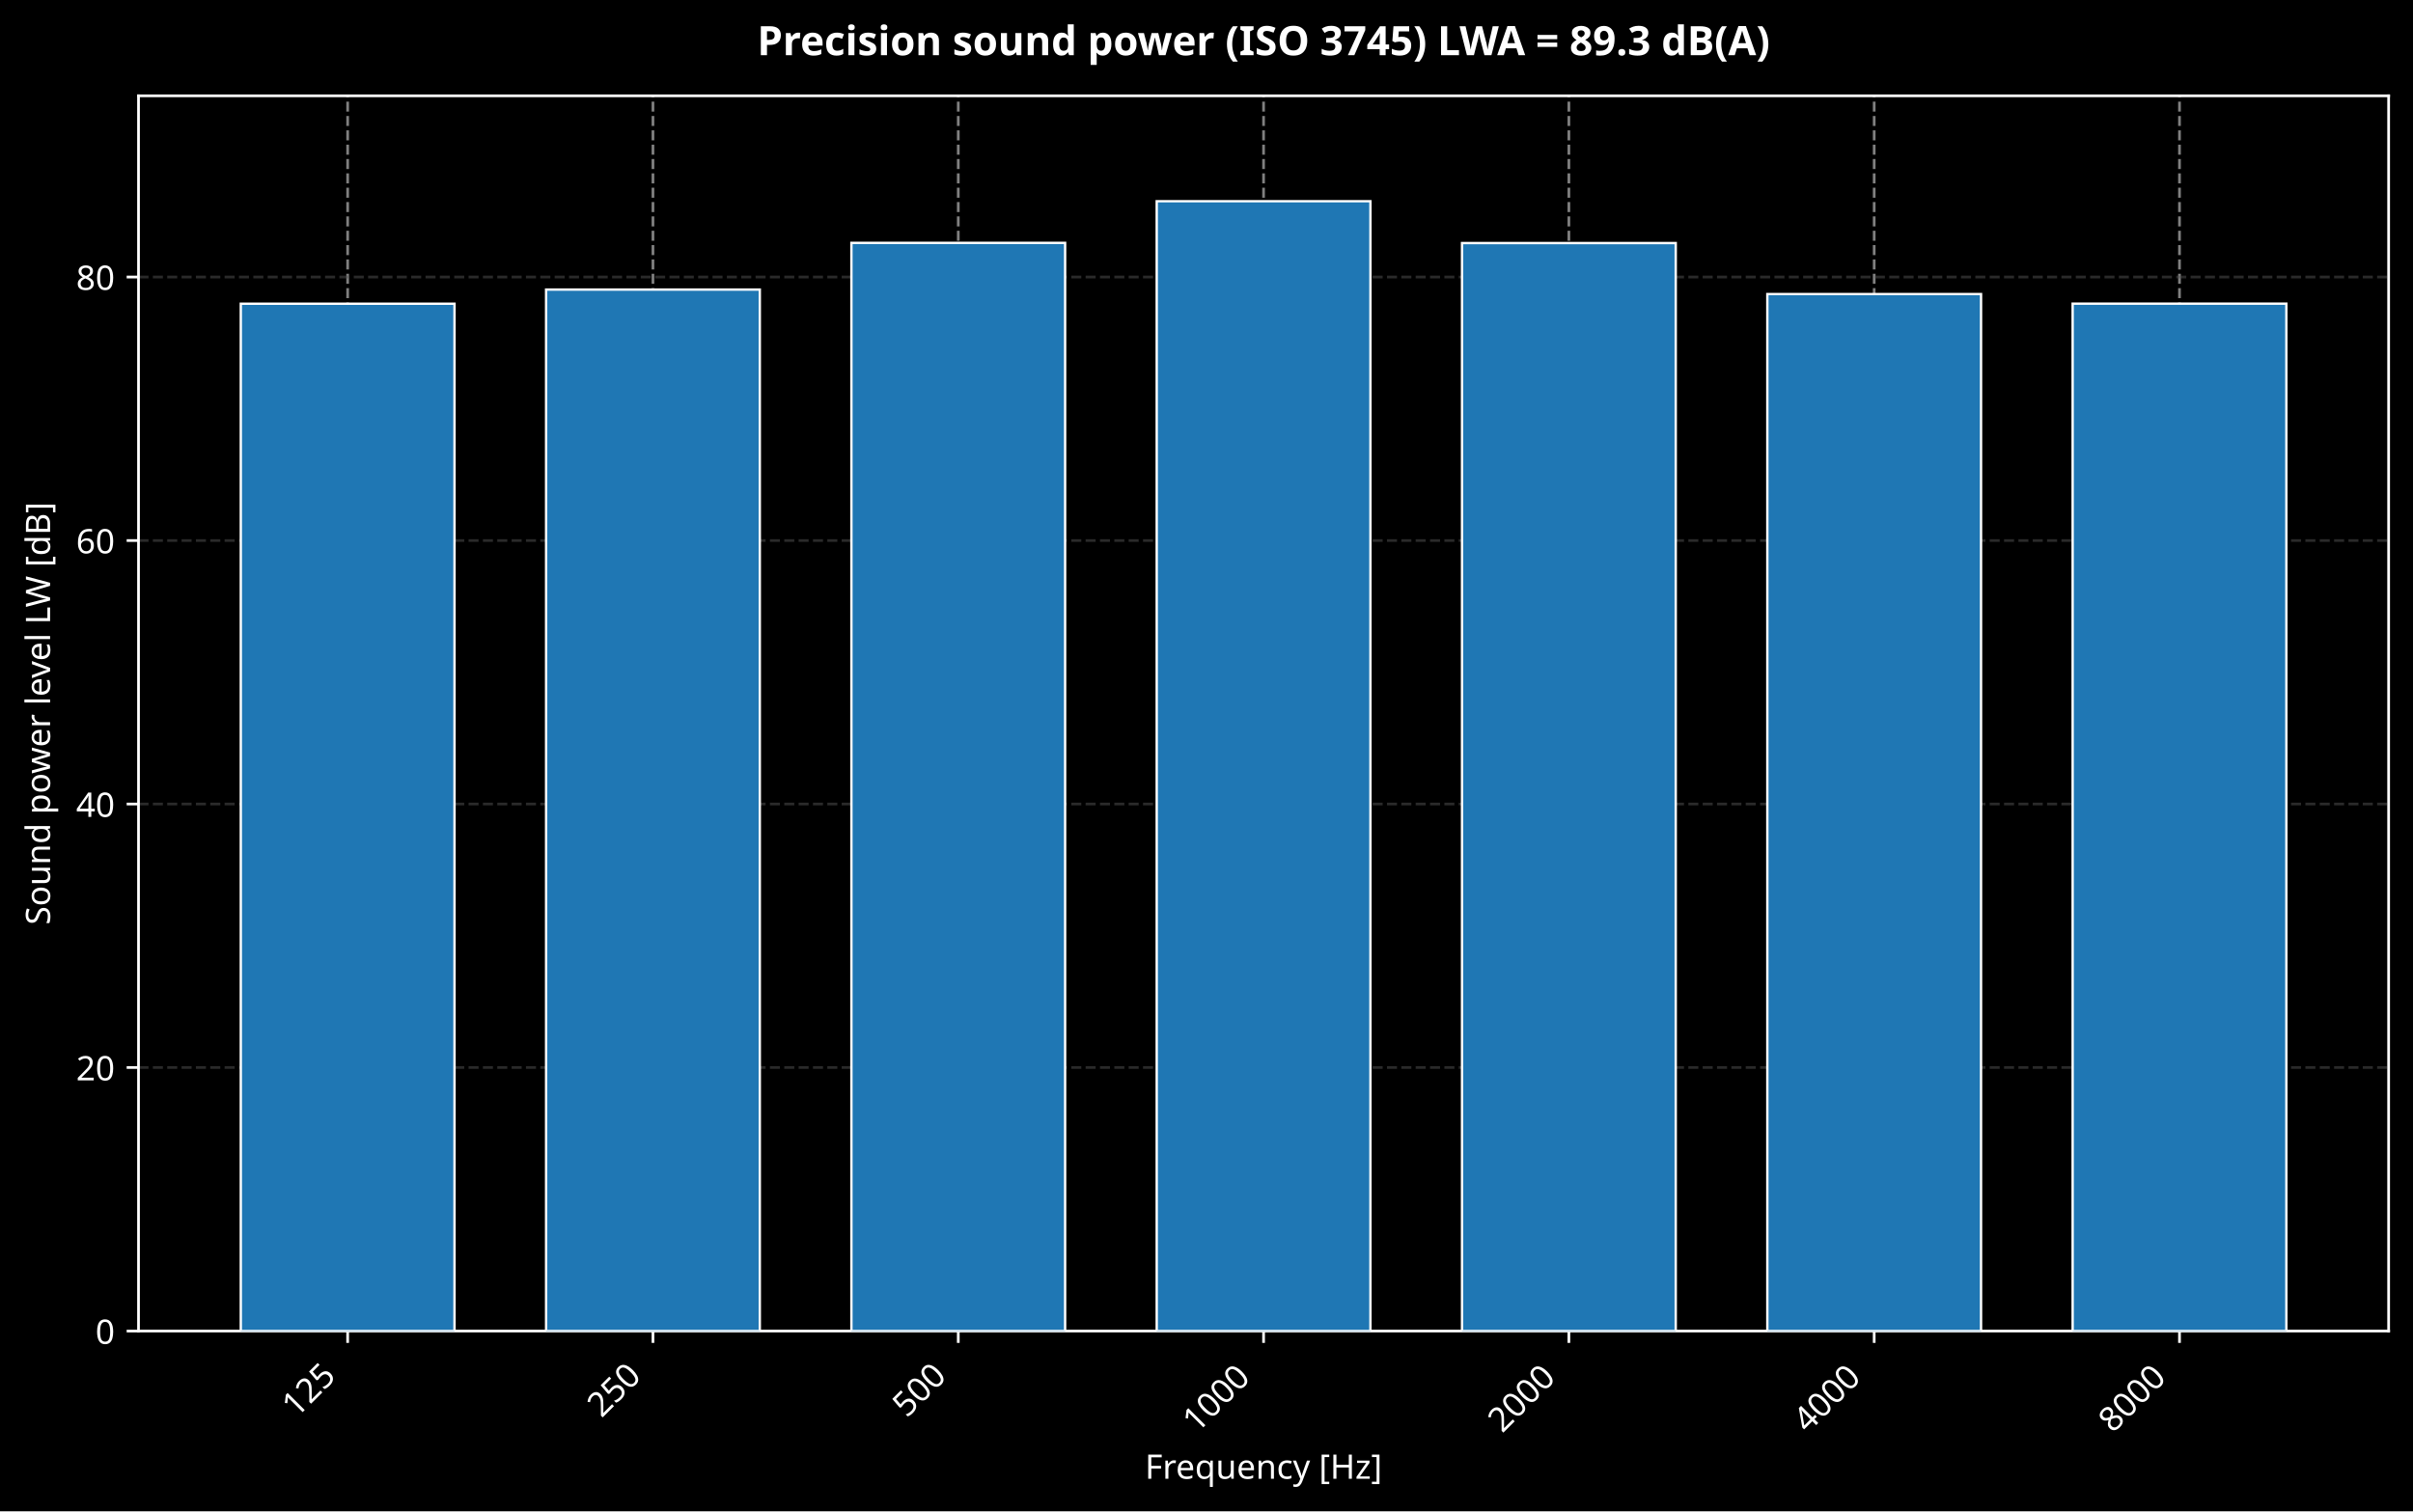
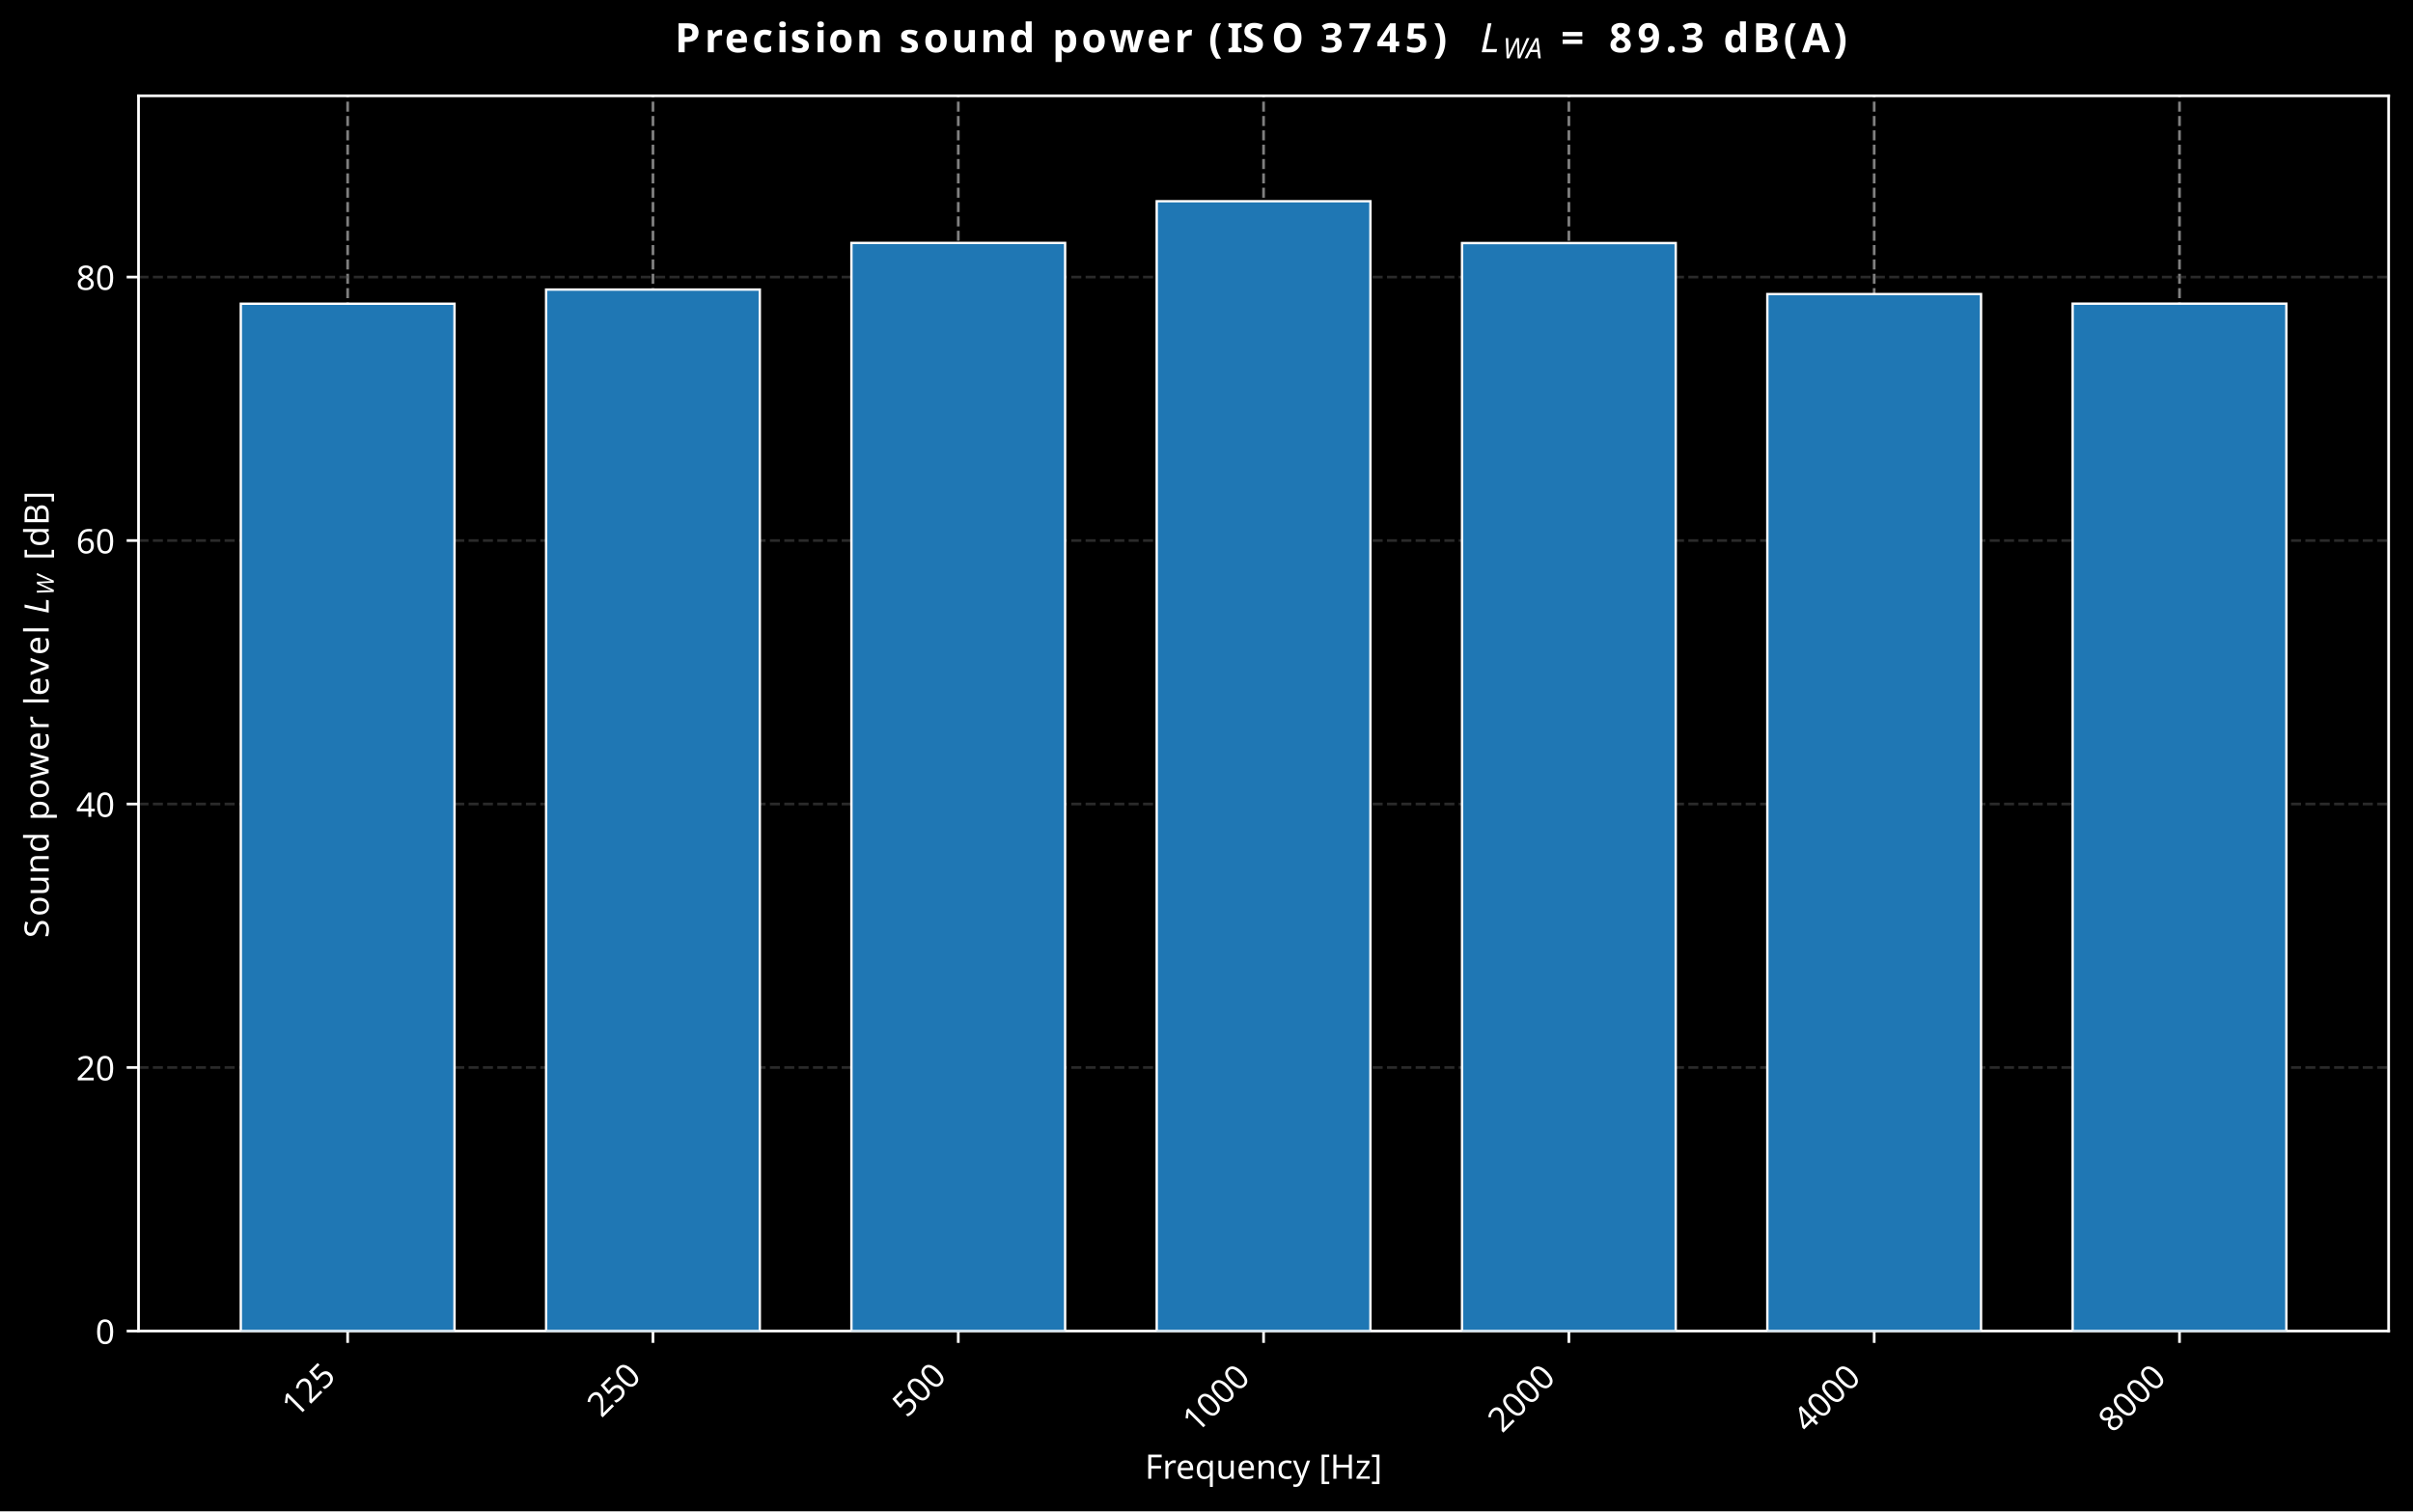
- <svg xmlns="http://www.w3.org/2000/svg" xmlns:xlink="http://www.w3.org/1999/xlink" width="712.963pt" height="446.663pt" viewBox="0 0 712.963 446.663" version="1.1">
+ <svg xmlns="http://www.w3.org/2000/svg" xmlns:xlink="http://www.w3.org/1999/xlink" width="712.965pt" height="446.665pt" viewBox="0 0 712.965 446.665" version="1.1">
  <defs>
    <style type="text/css">*{stroke-linejoin: round; stroke-linecap: butt}</style>
  </defs>
  <g id="figure_1">
    <g id="patch_1">
-       <path d="M 0 446.663  L 712.963 446.663  L 712.963 0  L 0 0  z " />
+       <path d="M 0 446.665  L 712.965 446.665  L 712.965 0  L 0 0  z " />
    </g>
    <g id="axes_1">
      <g id="patch_2">
-         <path d="M 40.926 393.395  L 705.763 393.395  L 705.763 28.318  L 40.926 28.318  z " />
+         <path d="M 40.927 393.397  L 705.765 393.397  L 705.765 28.32  L 40.927 28.32  z " />
      </g>
      <g id="matplotlib.axis_1">
        <g id="xtick_1">
          <g id="line2d_1">
-             <path d="M 102.719 393.395  L 102.719 28.318  " clip-path="url(#p1eb22fd4c9)" style="fill: none; stroke-dasharray: 2.96,1.28; stroke-dashoffset: 0; stroke: #ffffff; stroke-opacity: 0.5; stroke-width: 0.8" />
+             <path d="M 102.72 393.397  L 102.72 28.32  " clip-path="url(#p54f344fcd2)" style="fill: none; stroke-dasharray: 2.96,1.28; stroke-dashoffset: 0; stroke: #ffffff; stroke-opacity: 0.5; stroke-width: 0.8" />
          </g>
          <g id="line2d_2">
            <defs>
              <path id="m8d14ee1197" d="M 0 0  L 0 3.5  " style="stroke: #ffffff; stroke-width: 0.8" />
            </defs>
            <g>
-               <use xlink:href="#m8d14ee1197" x="102.719" y="393.395" style="fill: #ffffff; stroke: #ffffff; stroke-width: 0.8" />
+               <use xlink:href="#m8d14ee1197" x="102.72" y="393.397" style="fill: #ffffff; stroke: #ffffff; stroke-width: 0.8" />
            </g>
          </g>
          <g id="text_1">
-             <text style="font-size: 10px; font-family: sans-serif; fill: #ffffff" transform="translate(87.52308 419.2646) rotate(-45)">125</text>
+             <text style="font-size: 10px; font-family: sans-serif; fill: #ffffff" transform="translate(87.52465 419.2665) rotate(-45)">125</text>
          </g>
        </g>
        <g id="xtick_2">
          <g id="line2d_3">
-             <path d="M 192.927 393.395  L 192.927 28.318  " clip-path="url(#p1eb22fd4c9)" style="fill: none; stroke-dasharray: 2.96,1.28; stroke-dashoffset: 0; stroke: #ffffff; stroke-opacity: 0.5; stroke-width: 0.8" />
+             <path d="M 192.929 393.397  L 192.929 28.32  " clip-path="url(#p54f344fcd2)" style="fill: none; stroke-dasharray: 2.96,1.28; stroke-dashoffset: 0; stroke: #ffffff; stroke-opacity: 0.5; stroke-width: 0.8" />
          </g>
          <g id="line2d_4">
            <g>
-               <use xlink:href="#m8d14ee1197" x="192.927" y="393.395" style="fill: #ffffff; stroke: #ffffff; stroke-width: 0.8" />
+               <use xlink:href="#m8d14ee1197" x="192.929" y="393.397" style="fill: #ffffff; stroke: #ffffff; stroke-width: 0.8" />
            </g>
          </g>
          <g id="text_2">
-             <text style="font-size: 10px; font-family: sans-serif; fill: #ffffff" transform="translate(177.7317 419.2646) rotate(-45)">250</text>
+             <text style="font-size: 10px; font-family: sans-serif; fill: #ffffff" transform="translate(177.7333 419.2665) rotate(-45)">250</text>
          </g>
        </g>
        <g id="xtick_3">
          <g id="line2d_5">
-             <path d="M 283.136 393.395  L 283.136 28.318  " clip-path="url(#p1eb22fd4c9)" style="fill: none; stroke-dasharray: 2.96,1.28; stroke-dashoffset: 0; stroke: #ffffff; stroke-opacity: 0.5; stroke-width: 0.8" />
+             <path d="M 283.138 393.397  L 283.138 28.32  " clip-path="url(#p54f344fcd2)" style="fill: none; stroke-dasharray: 2.96,1.28; stroke-dashoffset: 0; stroke: #ffffff; stroke-opacity: 0.5; stroke-width: 0.8" />
          </g>
          <g id="line2d_6">
            <g>
-               <use xlink:href="#m8d14ee1197" x="283.136" y="393.395" style="fill: #ffffff; stroke: #ffffff; stroke-width: 0.8" />
+               <use xlink:href="#m8d14ee1197" x="283.138" y="393.397" style="fill: #ffffff; stroke: #ffffff; stroke-width: 0.8" />
            </g>
          </g>
          <g id="text_3">
-             <text style="font-size: 10px; font-family: sans-serif; fill: #ffffff" transform="translate(267.9404 419.2646) rotate(-45)">500</text>
+             <text style="font-size: 10px; font-family: sans-serif; fill: #ffffff" transform="translate(267.9419 419.2665) rotate(-45)">500</text>
          </g>
        </g>
        <g id="xtick_4">
          <g id="line2d_7">
-             <path d="M 373.345 393.395  L 373.345 28.318  " clip-path="url(#p1eb22fd4c9)" style="fill: none; stroke-dasharray: 2.96,1.28; stroke-dashoffset: 0; stroke: #ffffff; stroke-opacity: 0.5; stroke-width: 0.8" />
+             <path d="M 373.346 393.397  L 373.346 28.32  " clip-path="url(#p54f344fcd2)" style="fill: none; stroke-dasharray: 2.96,1.28; stroke-dashoffset: 0; stroke: #ffffff; stroke-opacity: 0.5; stroke-width: 0.8" />
          </g>
          <g id="line2d_8">
            <g>
-               <use xlink:href="#m8d14ee1197" x="373.345" y="393.395" style="fill: #ffffff; stroke: #ffffff; stroke-width: 0.8" />
+               <use xlink:href="#m8d14ee1197" x="373.346" y="393.397" style="fill: #ffffff; stroke: #ffffff; stroke-width: 0.8" />
            </g>
          </g>
          <g id="text_4">
-             <text style="font-size: 10px; font-family: sans-serif; fill: #ffffff" transform="translate(353.65 423.7636) rotate(-45)">1000</text>
+             <text style="font-size: 10px; font-family: sans-serif; fill: #ffffff" transform="translate(353.6516 423.7654) rotate(-45)">1000</text>
          </g>
        </g>
        <g id="xtick_5">
          <g id="line2d_9">
-             <path d="M 463.553 393.395  L 463.553 28.318  " clip-path="url(#p1eb22fd4c9)" style="fill: none; stroke-dasharray: 2.96,1.28; stroke-dashoffset: 0; stroke: #ffffff; stroke-opacity: 0.5; stroke-width: 0.8" />
+             <path d="M 463.555 393.397  L 463.555 28.32  " clip-path="url(#p54f344fcd2)" style="fill: none; stroke-dasharray: 2.96,1.28; stroke-dashoffset: 0; stroke: #ffffff; stroke-opacity: 0.5; stroke-width: 0.8" />
          </g>
          <g id="line2d_10">
            <g>
-               <use xlink:href="#m8d14ee1197" x="463.553" y="393.395" style="fill: #ffffff; stroke: #ffffff; stroke-width: 0.8" />
+               <use xlink:href="#m8d14ee1197" x="463.555" y="393.397" style="fill: #ffffff; stroke: #ffffff; stroke-width: 0.8" />
            </g>
          </g>
          <g id="text_5">
-             <text style="font-size: 10px; font-family: sans-serif; fill: #ffffff" transform="translate(443.8587 423.7636) rotate(-45)">2000</text>
+             <text style="font-size: 10px; font-family: sans-serif; fill: #ffffff" transform="translate(443.8602 423.7654) rotate(-45)">2000</text>
          </g>
        </g>
        <g id="xtick_6">
          <g id="line2d_11">
-             <path d="M 553.762 393.395  L 553.762 28.318  " clip-path="url(#p1eb22fd4c9)" style="fill: none; stroke-dasharray: 2.96,1.28; stroke-dashoffset: 0; stroke: #ffffff; stroke-opacity: 0.5; stroke-width: 0.8" />
+             <path d="M 553.763 393.397  L 553.763 28.32  " clip-path="url(#p54f344fcd2)" style="fill: none; stroke-dasharray: 2.96,1.28; stroke-dashoffset: 0; stroke: #ffffff; stroke-opacity: 0.5; stroke-width: 0.8" />
          </g>
          <g id="line2d_12">
            <g>
-               <use xlink:href="#m8d14ee1197" x="553.762" y="393.395" style="fill: #ffffff; stroke: #ffffff; stroke-width: 0.8" />
+               <use xlink:href="#m8d14ee1197" x="553.763" y="393.397" style="fill: #ffffff; stroke: #ffffff; stroke-width: 0.8" />
            </g>
          </g>
          <g id="text_6">
-             <text style="font-size: 10px; font-family: sans-serif; fill: #ffffff" transform="translate(534.0673 423.7636) rotate(-45)">4000</text>
+             <text style="font-size: 10px; font-family: sans-serif; fill: #ffffff" transform="translate(534.0689 423.7654) rotate(-45)">4000</text>
          </g>
        </g>
        <g id="xtick_7">
          <g id="line2d_13">
-             <path d="M 643.971 393.395  L 643.971 28.318  " clip-path="url(#p1eb22fd4c9)" style="fill: none; stroke-dasharray: 2.96,1.28; stroke-dashoffset: 0; stroke: #ffffff; stroke-opacity: 0.5; stroke-width: 0.8" />
+             <path d="M 643.972 393.397  L 643.972 28.32  " clip-path="url(#p54f344fcd2)" style="fill: none; stroke-dasharray: 2.96,1.28; stroke-dashoffset: 0; stroke: #ffffff; stroke-opacity: 0.5; stroke-width: 0.8" />
          </g>
          <g id="line2d_14">
            <g>
-               <use xlink:href="#m8d14ee1197" x="643.971" y="393.395" style="fill: #ffffff; stroke: #ffffff; stroke-width: 0.8" />
+               <use xlink:href="#m8d14ee1197" x="643.972" y="393.397" style="fill: #ffffff; stroke: #ffffff; stroke-width: 0.8" />
            </g>
          </g>
          <g id="text_7">
-             <text style="font-size: 10px; font-family: sans-serif; fill: #ffffff" transform="translate(624.2759 423.7636) rotate(-45)">8000</text>
+             <text style="font-size: 10px; font-family: sans-serif; fill: #ffffff" transform="translate(624.2775 423.7654) rotate(-45)">8000</text>
          </g>
        </g>
        <g id="text_8">
-           <text style="font-size: 10px; font-family: sans-serif; text-anchor: middle; fill: #ffffff" x="373.345" y="437.061" transform="rotate(-0 373.3446 437.0607)">Frequency [Hz]</text>
+           <text style="font-size: 10px; font-family: sans-serif; text-anchor: middle; fill: #ffffff" x="373.346" y="437.063" transform="rotate(-0 373.3462 437.0626)">Frequency [Hz]</text>
        </g>
      </g>
      <g id="matplotlib.axis_2">
        <g id="ytick_1">
          <g id="line2d_15">
-             <path d="M 40.926 393.395  L 705.763 393.395  " clip-path="url(#p1eb22fd4c9)" style="fill: none; stroke-dasharray: 2.96,1.28; stroke-dashoffset: 0; stroke: #555555; stroke-opacity: 0.5; stroke-width: 0.8" />
+             <path d="M 40.927 393.397  L 705.765 393.397  " clip-path="url(#p54f344fcd2)" style="fill: none; stroke-dasharray: 2.96,1.28; stroke-dashoffset: 0; stroke: #555555; stroke-opacity: 0.5; stroke-width: 0.8" />
          </g>
          <g id="line2d_16">
            <defs>
              <path id="m5e07181663" d="M 0 0  L -3.5 0  " style="stroke: #ffffff; stroke-width: 0.8" />
            </defs>
            <g>
-               <use xlink:href="#m5e07181663" x="40.926" y="393.395" style="fill: #ffffff; stroke: #ffffff; stroke-width: 0.8" />
+               <use xlink:href="#m5e07181663" x="40.927" y="393.397" style="fill: #ffffff; stroke: #ffffff; stroke-width: 0.8" />
            </g>
          </g>
          <g id="text_9">
-             <text style="font-size: 10px; font-family: sans-serif; text-anchor: end; fill: #ffffff" x="33.926" y="397.194" transform="rotate(-0 33.92578 397.1942)">0</text>
+             <text style="font-size: 10px; font-family: sans-serif; text-anchor: end; fill: #ffffff" x="33.927" y="397.196" transform="rotate(-0 33.92734 397.196)">0</text>
          </g>
        </g>
        <g id="ytick_2">
          <g id="line2d_17">
-             <path d="M 40.926 315.516  L 705.763 315.516  " clip-path="url(#p1eb22fd4c9)" style="fill: none; stroke-dasharray: 2.96,1.28; stroke-dashoffset: 0; stroke: #555555; stroke-opacity: 0.5; stroke-width: 0.8" />
+             <path d="M 40.927 315.518  L 705.765 315.518  " clip-path="url(#p54f344fcd2)" style="fill: none; stroke-dasharray: 2.96,1.28; stroke-dashoffset: 0; stroke: #555555; stroke-opacity: 0.5; stroke-width: 0.8" />
          </g>
          <g id="line2d_18">
            <g>
-               <use xlink:href="#m5e07181663" x="40.926" y="315.516" style="fill: #ffffff; stroke: #ffffff; stroke-width: 0.8" />
+               <use xlink:href="#m5e07181663" x="40.927" y="315.518" style="fill: #ffffff; stroke: #ffffff; stroke-width: 0.8" />
            </g>
          </g>
          <g id="text_10">
-             <text style="font-size: 10px; font-family: sans-serif; text-anchor: end; fill: #ffffff" x="33.926" y="319.315" transform="rotate(-0 33.92578 319.3146)">20</text>
+             <text style="font-size: 10px; font-family: sans-serif; text-anchor: end; fill: #ffffff" x="33.927" y="319.316" transform="rotate(-0 33.92734 319.3165)">20</text>
          </g>
        </g>
        <g id="ytick_3">
          <g id="line2d_19">
-             <path d="M 40.926 237.636  L 705.763 237.636  " clip-path="url(#p1eb22fd4c9)" style="fill: none; stroke-dasharray: 2.96,1.28; stroke-dashoffset: 0; stroke: #555555; stroke-opacity: 0.5; stroke-width: 0.8" />
+             <path d="M 40.927 237.638  L 705.765 237.638  " clip-path="url(#p54f344fcd2)" style="fill: none; stroke-dasharray: 2.96,1.28; stroke-dashoffset: 0; stroke: #555555; stroke-opacity: 0.5; stroke-width: 0.8" />
          </g>
          <g id="line2d_20">
            <g>
-               <use xlink:href="#m5e07181663" x="40.926" y="237.636" style="fill: #ffffff; stroke: #ffffff; stroke-width: 0.8" />
+               <use xlink:href="#m5e07181663" x="40.927" y="237.638" style="fill: #ffffff; stroke: #ffffff; stroke-width: 0.8" />
            </g>
          </g>
          <g id="text_11">
-             <text style="font-size: 10px; font-family: sans-serif; text-anchor: end; fill: #ffffff" x="33.926" y="241.435" transform="rotate(-0 33.92578 241.435)">40</text>
+             <text style="font-size: 10px; font-family: sans-serif; text-anchor: end; fill: #ffffff" x="33.927" y="241.437" transform="rotate(-0 33.92734 241.4369)">40</text>
          </g>
        </g>
        <g id="ytick_4">
          <g id="line2d_21">
-             <path d="M 40.926 159.757  L 705.763 159.757  " clip-path="url(#p1eb22fd4c9)" style="fill: none; stroke-dasharray: 2.96,1.28; stroke-dashoffset: 0; stroke: #555555; stroke-opacity: 0.5; stroke-width: 0.8" />
+             <path d="M 40.927 159.759  L 705.765 159.759  " clip-path="url(#p54f344fcd2)" style="fill: none; stroke-dasharray: 2.96,1.28; stroke-dashoffset: 0; stroke: #555555; stroke-opacity: 0.5; stroke-width: 0.8" />
          </g>
          <g id="line2d_22">
            <g>
-               <use xlink:href="#m5e07181663" x="40.926" y="159.757" style="fill: #ffffff; stroke: #ffffff; stroke-width: 0.8" />
+               <use xlink:href="#m5e07181663" x="40.927" y="159.759" style="fill: #ffffff; stroke: #ffffff; stroke-width: 0.8" />
            </g>
          </g>
          <g id="text_12">
-             <text style="font-size: 10px; font-family: sans-serif; text-anchor: end; fill: #ffffff" x="33.926" y="163.555" transform="rotate(-0 33.92578 163.5555)">60</text>
+             <text style="font-size: 10px; font-family: sans-serif; text-anchor: end; fill: #ffffff" x="33.927" y="163.557" transform="rotate(-0 33.92734 163.5573)">60</text>
          </g>
        </g>
        <g id="ytick_5">
          <g id="line2d_23">
-             <path d="M 40.926 81.877  L 705.763 81.877  " clip-path="url(#p1eb22fd4c9)" style="fill: none; stroke-dasharray: 2.96,1.28; stroke-dashoffset: 0; stroke: #555555; stroke-opacity: 0.5; stroke-width: 0.8" />
+             <path d="M 40.927 81.879  L 705.765 81.879  " clip-path="url(#p54f344fcd2)" style="fill: none; stroke-dasharray: 2.96,1.28; stroke-dashoffset: 0; stroke: #555555; stroke-opacity: 0.5; stroke-width: 0.8" />
          </g>
          <g id="line2d_24">
            <g>
-               <use xlink:href="#m5e07181663" x="40.926" y="81.877" style="fill: #ffffff; stroke: #ffffff; stroke-width: 0.8" />
+               <use xlink:href="#m5e07181663" x="40.927" y="81.879" style="fill: #ffffff; stroke: #ffffff; stroke-width: 0.8" />
            </g>
          </g>
          <g id="text_13">
-             <text style="font-size: 10px; font-family: sans-serif; text-anchor: end; fill: #ffffff" x="33.926" y="85.676" transform="rotate(-0 33.92578 85.67589)">80</text>
+             <text style="font-size: 10px; font-family: sans-serif; text-anchor: end; fill: #ffffff" x="33.927" y="85.678" transform="rotate(-0 33.92734 85.67777)">80</text>
          </g>
        </g>
        <g id="text_14">
-           <text style="font-size: 10px; font-family: sans-serif; text-anchor: middle; fill: #ffffff" x="14.798" y="210.857" transform="rotate(-90 14.79844 210.8567)">Sound power level LW [dB]</text>
+           <g style="fill: #ffffff" transform="translate(14.8 277.2086) rotate(-90)">
+             <text>
+               <tspan x="0" y="-0.406" style="font-size: 10px; font-family: sans-serif; fill: #ffffff">S</tspan>
+               <tspan x="6.348" y="-0.406" style="font-size: 10px; font-family: sans-serif; fill: #ffffff">o</tspan>
+               <tspan x="12.466" y="-0.406" style="font-size: 10px; font-family: sans-serif; fill: #ffffff">u</tspan>
+               <tspan x="18.804" y="-0.406" style="font-size: 10px; font-family: sans-serif; fill: #ffffff">n</tspan>
+               <tspan x="25.142" y="-0.406" style="font-size: 10px; font-family: sans-serif; fill: #ffffff">d</tspan>
+               <tspan x="31.489" y="-0.406" style="font-size: 10px; font-family: sans-serif; fill: #ffffff"> </tspan>
+               <tspan x="34.668" y="-0.406" style="font-size: 10px; font-family: sans-serif; fill: #ffffff">p</tspan>
+               <tspan x="41.016" y="-0.406" style="font-size: 10px; font-family: sans-serif; fill: #ffffff">o</tspan>
+               <tspan x="47.134" y="-0.406" style="font-size: 10px; font-family: sans-serif; fill: #ffffff">w</tspan>
+               <tspan x="55.312" y="-0.406" style="font-size: 10px; font-family: sans-serif; fill: #ffffff">e</tspan>
+               <tspan x="61.465" y="-0.406" style="font-size: 10px; font-family: sans-serif; fill: #ffffff">r</tspan>
+               <tspan x="65.576" y="-0.406" style="font-size: 10px; font-family: sans-serif; fill: #ffffff"> </tspan>
+               <tspan x="68.755" y="-0.406" style="font-size: 10px; font-family: sans-serif; fill: #ffffff">l</tspan>
+               <tspan x="71.533" y="-0.406" style="font-size: 10px; font-family: sans-serif; fill: #ffffff">e</tspan>
+               <tspan x="77.686" y="-0.406" style="font-size: 10px; font-family: sans-serif; fill: #ffffff">v</tspan>
+               <tspan x="83.604" y="-0.406" style="font-size: 10px; font-family: sans-serif; fill: #ffffff">e</tspan>
+               <tspan x="89.756" y="-0.406" style="font-size: 10px; font-family: sans-serif; fill: #ffffff">l</tspan>
+               <tspan x="92.534" y="-0.406" style="font-size: 10px; font-family: sans-serif; fill: #ffffff"> </tspan>
+               <tspan x="108.479" y="-0.406" style="font-size: 10px; font-family: sans-serif; fill: #ffffff"> </tspan>
+               <tspan x="111.658" y="-0.406" style="font-size: 10px; font-family: sans-serif; fill: #ffffff">[</tspan>
+               <tspan x="115.559" y="-0.406" style="font-size: 10px; font-family: sans-serif; fill: #ffffff">d</tspan>
+               <tspan x="121.907" y="-0.406" style="font-size: 10px; font-family: sans-serif; fill: #ffffff">B</tspan>
+               <tspan x="128.767" y="-0.406" style="font-size: 10px; font-family: sans-serif; fill: #ffffff">]</tspan>
+               <tspan x="95.713" y="-0.406" style="font-style: oblique; font-size: 10px; font-family: sans-serif; fill: #ffffff">L</tspan>
+               <tspan x="101.284" y="1.094" style="font-style: oblique; font-size: 7px; font-family: sans-serif; fill: #ffffff">W</tspan>
+             </text>
+           </g>
        </g>
      </g>
      <g id="patch_3">
-         <path d="M 40.926 393.395  L 40.926 28.318  " style="fill: none; stroke: #ffffff; stroke-width: 0.8; stroke-linejoin: miter; stroke-linecap: square" />
+         <path d="M 40.927 393.397  L 40.927 28.32  " style="fill: none; stroke: #ffffff; stroke-width: 0.8; stroke-linejoin: miter; stroke-linecap: square" />
      </g>
      <g id="patch_4">
-         <path d="M 705.763 393.395  L 705.763 28.318  " style="fill: none; stroke: #ffffff; stroke-width: 0.8; stroke-linejoin: miter; stroke-linecap: square" />
+         <path d="M 705.765 393.397  L 705.765 28.32  " style="fill: none; stroke: #ffffff; stroke-width: 0.8; stroke-linejoin: miter; stroke-linecap: square" />
      </g>
      <g id="patch_5">
-         <path d="M 40.926 393.395  L 705.763 393.395  " style="fill: none; stroke: #ffffff; stroke-width: 0.8; stroke-linejoin: miter; stroke-linecap: square" />
+         <path d="M 40.927 393.397  L 705.765 393.397  " style="fill: none; stroke: #ffffff; stroke-width: 0.8; stroke-linejoin: miter; stroke-linecap: square" />
      </g>
      <g id="patch_6">
-         <path d="M 40.926 28.318  L 705.763 28.318  " style="fill: none; stroke: #ffffff; stroke-width: 0.8; stroke-linejoin: miter; stroke-linecap: square" />
+         <path d="M 40.927 28.32  L 705.765 28.32  " style="fill: none; stroke: #ffffff; stroke-width: 0.8; stroke-linejoin: miter; stroke-linecap: square" />
      </g>
      <g id="patch_7">
-         <path d="M 71.146 393.395  L 134.292 393.395  L 134.292 89.763  L 71.146 89.763  z " clip-path="url(#p1eb22fd4c9)" style="fill: #1f77b4; stroke: #ffffff; stroke-width: 0.7; stroke-linejoin: miter" />
+         <path d="M 71.147 393.397  L 134.293 393.397  L 134.293 89.765  L 71.147 89.765  z " clip-path="url(#p54f344fcd2)" style="fill: #1f77b4; stroke: #ffffff; stroke-width: 0.7; stroke-linejoin: miter" />
      </g>
      <g id="patch_8">
-         <path d="M 161.354 393.395  L 224.5 393.395  L 224.5 85.581  L 161.354 85.581  z " clip-path="url(#p1eb22fd4c9)" style="fill: #1f77b4; stroke: #ffffff; stroke-width: 0.7; stroke-linejoin: miter" />
+         <path d="M 161.356 393.397  L 224.502 393.397  L 224.502 85.583  L 161.356 85.583  z " clip-path="url(#p54f344fcd2)" style="fill: #1f77b4; stroke: #ffffff; stroke-width: 0.7; stroke-linejoin: miter" />
      </g>
      <g id="patch_9">
-         <path d="M 251.563 393.395  L 314.709 393.395  L 314.709 71.788  L 251.563 71.788  z " clip-path="url(#p1eb22fd4c9)" style="fill: #1f77b4; stroke: #ffffff; stroke-width: 0.7; stroke-linejoin: miter" />
+         <path d="M 251.565 393.397  L 314.711 393.397  L 314.711 71.79  L 251.565 71.79  z " clip-path="url(#p54f344fcd2)" style="fill: #1f77b4; stroke: #ffffff; stroke-width: 0.7; stroke-linejoin: miter" />
      </g>
      <g id="patch_10">
-         <path d="M 341.772 393.395  L 404.918 393.395  L 404.918 59.47  L 341.772 59.47  z " clip-path="url(#p1eb22fd4c9)" style="fill: #1f77b4; stroke: #ffffff; stroke-width: 0.7; stroke-linejoin: miter" />
+         <path d="M 341.773 393.397  L 404.919 393.397  L 404.919 59.472  L 341.773 59.472  z " clip-path="url(#p54f344fcd2)" style="fill: #1f77b4; stroke: #ffffff; stroke-width: 0.7; stroke-linejoin: miter" />
      </g>
      <g id="patch_11">
-         <path d="M 431.98 393.395  L 495.126 393.395  L 495.126 71.84  L 431.98 71.84  z " clip-path="url(#p1eb22fd4c9)" style="fill: #1f77b4; stroke: #ffffff; stroke-width: 0.7; stroke-linejoin: miter" />
+         <path d="M 431.982 393.397  L 495.128 393.397  L 495.128 71.842  L 431.982 71.842  z " clip-path="url(#p54f344fcd2)" style="fill: #1f77b4; stroke: #ffffff; stroke-width: 0.7; stroke-linejoin: miter" />
      </g>
      <g id="patch_12">
-         <path d="M 522.189 393.395  L 585.335 393.395  L 585.335 86.903  L 522.189 86.903  z " clip-path="url(#p1eb22fd4c9)" style="fill: #1f77b4; stroke: #ffffff; stroke-width: 0.7; stroke-linejoin: miter" />
+         <path d="M 522.19 393.397  L 585.336 393.397  L 585.336 86.905  L 522.19 86.905  z " clip-path="url(#p54f344fcd2)" style="fill: #1f77b4; stroke: #ffffff; stroke-width: 0.7; stroke-linejoin: miter" />
      </g>
      <g id="patch_13">
-         <path d="M 612.397 393.395  L 675.544 393.395  L 675.544 89.746  L 612.397 89.746  z " clip-path="url(#p1eb22fd4c9)" style="fill: #1f77b4; stroke: #ffffff; stroke-width: 0.7; stroke-linejoin: miter" />
+         <path d="M 612.399 393.397  L 675.545 393.397  L 675.545 89.748  L 612.399 89.748  z " clip-path="url(#p54f344fcd2)" style="fill: #1f77b4; stroke: #ffffff; stroke-width: 0.7; stroke-linejoin: miter" />
      </g>
      <g id="text_15">
-         <text style="font-weight: 700; font-size: 12px; font-family: sans-serif; text-anchor: middle; fill: #ffffff" x="373.345" y="16.318" transform="rotate(-0 373.3446 16.31812)">Precision sound power (ISO 3745)  LWA = 89.3 dB(A)</text>
+         <g style="fill: #ffffff" transform="translate(199.4062 16.32)">
+           <text>
+             <tspan x="0" y="-0.875" style="font-weight: 700; font-size: 12px; font-family: sans-serif; fill: #ffffff">P</tspan>
+             <tspan x="8.795" y="-0.875" style="font-weight: 700; font-size: 12px; font-family: sans-serif; fill: #ffffff">r</tspan>
+             <tspan x="14.713" y="-0.875" style="font-weight: 700; font-size: 12px; font-family: sans-serif; fill: #ffffff">e</tspan>
+             <tspan x="22.852" y="-0.875" style="font-weight: 700; font-size: 12px; font-family: sans-serif; fill: #ffffff">c</tspan>
+             <tspan x="29.965" y="-0.875" style="font-weight: 700; font-size: 12px; font-family: sans-serif; fill: #ffffff">i</tspan>
+             <tspan x="34.078" y="-0.875" style="font-weight: 700; font-size: 12px; font-family: sans-serif; fill: #ffffff">s</tspan>
+             <tspan x="41.221" y="-0.875" style="font-weight: 700; font-size: 12px; font-family: sans-serif; fill: #ffffff">i</tspan>
+             <tspan x="45.334" y="-0.875" style="font-weight: 700; font-size: 12px; font-family: sans-serif; fill: #ffffff">o</tspan>
+             <tspan x="53.578" y="-0.875" style="font-weight: 700; font-size: 12px; font-family: sans-serif; fill: #ffffff">n</tspan>
+             <tspan x="62.121" y="-0.875" style="font-weight: 700; font-size: 12px; font-family: sans-serif; fill: #ffffff"> </tspan>
+             <tspan x="66.299" y="-0.875" style="font-weight: 700; font-size: 12px; font-family: sans-serif; fill: #ffffff">s</tspan>
+             <tspan x="73.441" y="-0.875" style="font-weight: 700; font-size: 12px; font-family: sans-serif; fill: #ffffff">o</tspan>
+             <tspan x="81.686" y="-0.875" style="font-weight: 700; font-size: 12px; font-family: sans-serif; fill: #ffffff">u</tspan>
+             <tspan x="90.229" y="-0.875" style="font-weight: 700; font-size: 12px; font-family: sans-serif; fill: #ffffff">n</tspan>
+             <tspan x="98.771" y="-0.875" style="font-weight: 700; font-size: 12px; font-family: sans-serif; fill: #ffffff">d</tspan>
+             <tspan x="107.361" y="-0.875" style="font-weight: 700; font-size: 12px; font-family: sans-serif; fill: #ffffff"> </tspan>
+             <tspan x="111.539" y="-0.875" style="font-weight: 700; font-size: 12px; font-family: sans-serif; fill: #ffffff">p</tspan>
+             <tspan x="120.129" y="-0.875" style="font-weight: 700; font-size: 12px; font-family: sans-serif; fill: #ffffff">o</tspan>
+             <tspan x="128.373" y="-0.875" style="font-weight: 700; font-size: 12px; font-family: sans-serif; fill: #ffffff">w</tspan>
+             <tspan x="139.459" y="-0.875" style="font-weight: 700; font-size: 12px; font-family: sans-serif; fill: #ffffff">e</tspan>
+             <tspan x="147.598" y="-0.875" style="font-weight: 700; font-size: 12px; font-family: sans-serif; fill: #ffffff">r</tspan>
+             <tspan x="153.516" y="-0.875" style="font-weight: 700; font-size: 12px; font-family: sans-serif; fill: #ffffff"> </tspan>
+             <tspan x="157.693" y="-0.875" style="font-weight: 700; font-size: 12px; font-family: sans-serif; fill: #ffffff">(</tspan>
+             <tspan x="163.178" y="-0.875" style="font-weight: 700; font-size: 12px; font-family: sans-serif; fill: #ffffff">I</tspan>
+             <tspan x="167.643" y="-0.875" style="font-weight: 700; font-size: 12px; font-family: sans-serif; fill: #ffffff">S</tspan>
+             <tspan x="176.285" y="-0.875" style="font-weight: 700; font-size: 12px; font-family: sans-serif; fill: #ffffff">O</tspan>
+             <tspan x="186.486" y="-0.875" style="font-weight: 700; font-size: 12px; font-family: sans-serif; fill: #ffffff"> </tspan>
+             <tspan x="190.664" y="-0.875" style="font-weight: 700; font-size: 12px; font-family: sans-serif; fill: #ffffff">3</tspan>
+             <tspan x="199.014" y="-0.875" style="font-weight: 700; font-size: 12px; font-family: sans-serif; fill: #ffffff">7</tspan>
+             <tspan x="207.363" y="-0.875" style="font-weight: 700; font-size: 12px; font-family: sans-serif; fill: #ffffff">4</tspan>
+             <tspan x="215.713" y="-0.875" style="font-weight: 700; font-size: 12px; font-family: sans-serif; fill: #ffffff">5</tspan>
+             <tspan x="224.062" y="-0.875" style="font-weight: 700; font-size: 12px; font-family: sans-serif; fill: #ffffff">)</tspan>
+             <tspan x="229.547" y="-0.875" style="font-weight: 700; font-size: 12px; font-family: sans-serif; fill: #ffffff"> </tspan>
+             <tspan x="233.725" y="-0.875" style="font-weight: 700; font-size: 12px; font-family: sans-serif; fill: #ffffff"> </tspan>
+             <tspan x="257.604" y="-0.875" style="font-weight: 700; font-size: 12px; font-family: sans-serif; fill: #ffffff"> </tspan>
+             <tspan x="261.782" y="-0.875" style="font-weight: 700; font-size: 12px; font-family: sans-serif; fill: #ffffff">=</tspan>
+             <tspan x="271.837" y="-0.875" style="font-weight: 700; font-size: 12px; font-family: sans-serif; fill: #ffffff"> </tspan>
+             <tspan x="276.014" y="-0.875" style="font-weight: 700; font-size: 12px; font-family: sans-serif; fill: #ffffff">8</tspan>
+             <tspan x="284.364" y="-0.875" style="font-weight: 700; font-size: 12px; font-family: sans-serif; fill: #ffffff">9</tspan>
+             <tspan x="292.714" y="-0.875" style="font-weight: 700; font-size: 12px; font-family: sans-serif; fill: #ffffff">.</tspan>
+             <tspan x="297.272" y="-0.875" style="font-weight: 700; font-size: 12px; font-family: sans-serif; fill: #ffffff">3</tspan>
+             <tspan x="305.622" y="-0.875" style="font-weight: 700; font-size: 12px; font-family: sans-serif; fill: #ffffff"> </tspan>
+             <tspan x="309.799" y="-0.875" style="font-weight: 700; font-size: 12px; font-family: sans-serif; fill: #ffffff">d</tspan>
+             <tspan x="318.389" y="-0.875" style="font-weight: 700; font-size: 12px; font-family: sans-serif; fill: #ffffff">B</tspan>
+             <tspan x="327.536" y="-0.875" style="font-weight: 700; font-size: 12px; font-family: sans-serif; fill: #ffffff">(</tspan>
+             <tspan x="333.02" y="-0.875" style="font-weight: 700; font-size: 12px; font-family: sans-serif; fill: #ffffff">A</tspan>
+             <tspan x="342.307" y="-0.875" style="font-weight: 700; font-size: 12px; font-family: sans-serif; fill: #ffffff">)</tspan>
+             <tspan x="237.902" y="-0.875" style="font-style: oblique; font-size: 12px; font-family: sans-serif; fill: #ffffff">L</tspan>
+             <tspan x="244.588" y="0.925" style="font-style: oblique; font-size: 8.4px; font-family: sans-serif; fill: #ffffff">W</tspan>
+             <tspan x="251.53" y="0.925" style="font-style: oblique; font-size: 8.4px; font-family: sans-serif; fill: #ffffff">A</tspan>
+           </text>
+         </g>
      </g>
    </g>
  </g>
  <defs>
-     <clipPath id="p1eb22fd4c9">
-       <rect x="40.926" y="28.318" width="664.838" height="365.077" />
+     <clipPath id="p54f344fcd2">
+       <rect x="40.927" y="28.32" width="664.838" height="365.077" />
    </clipPath>
  </defs>
</svg>
